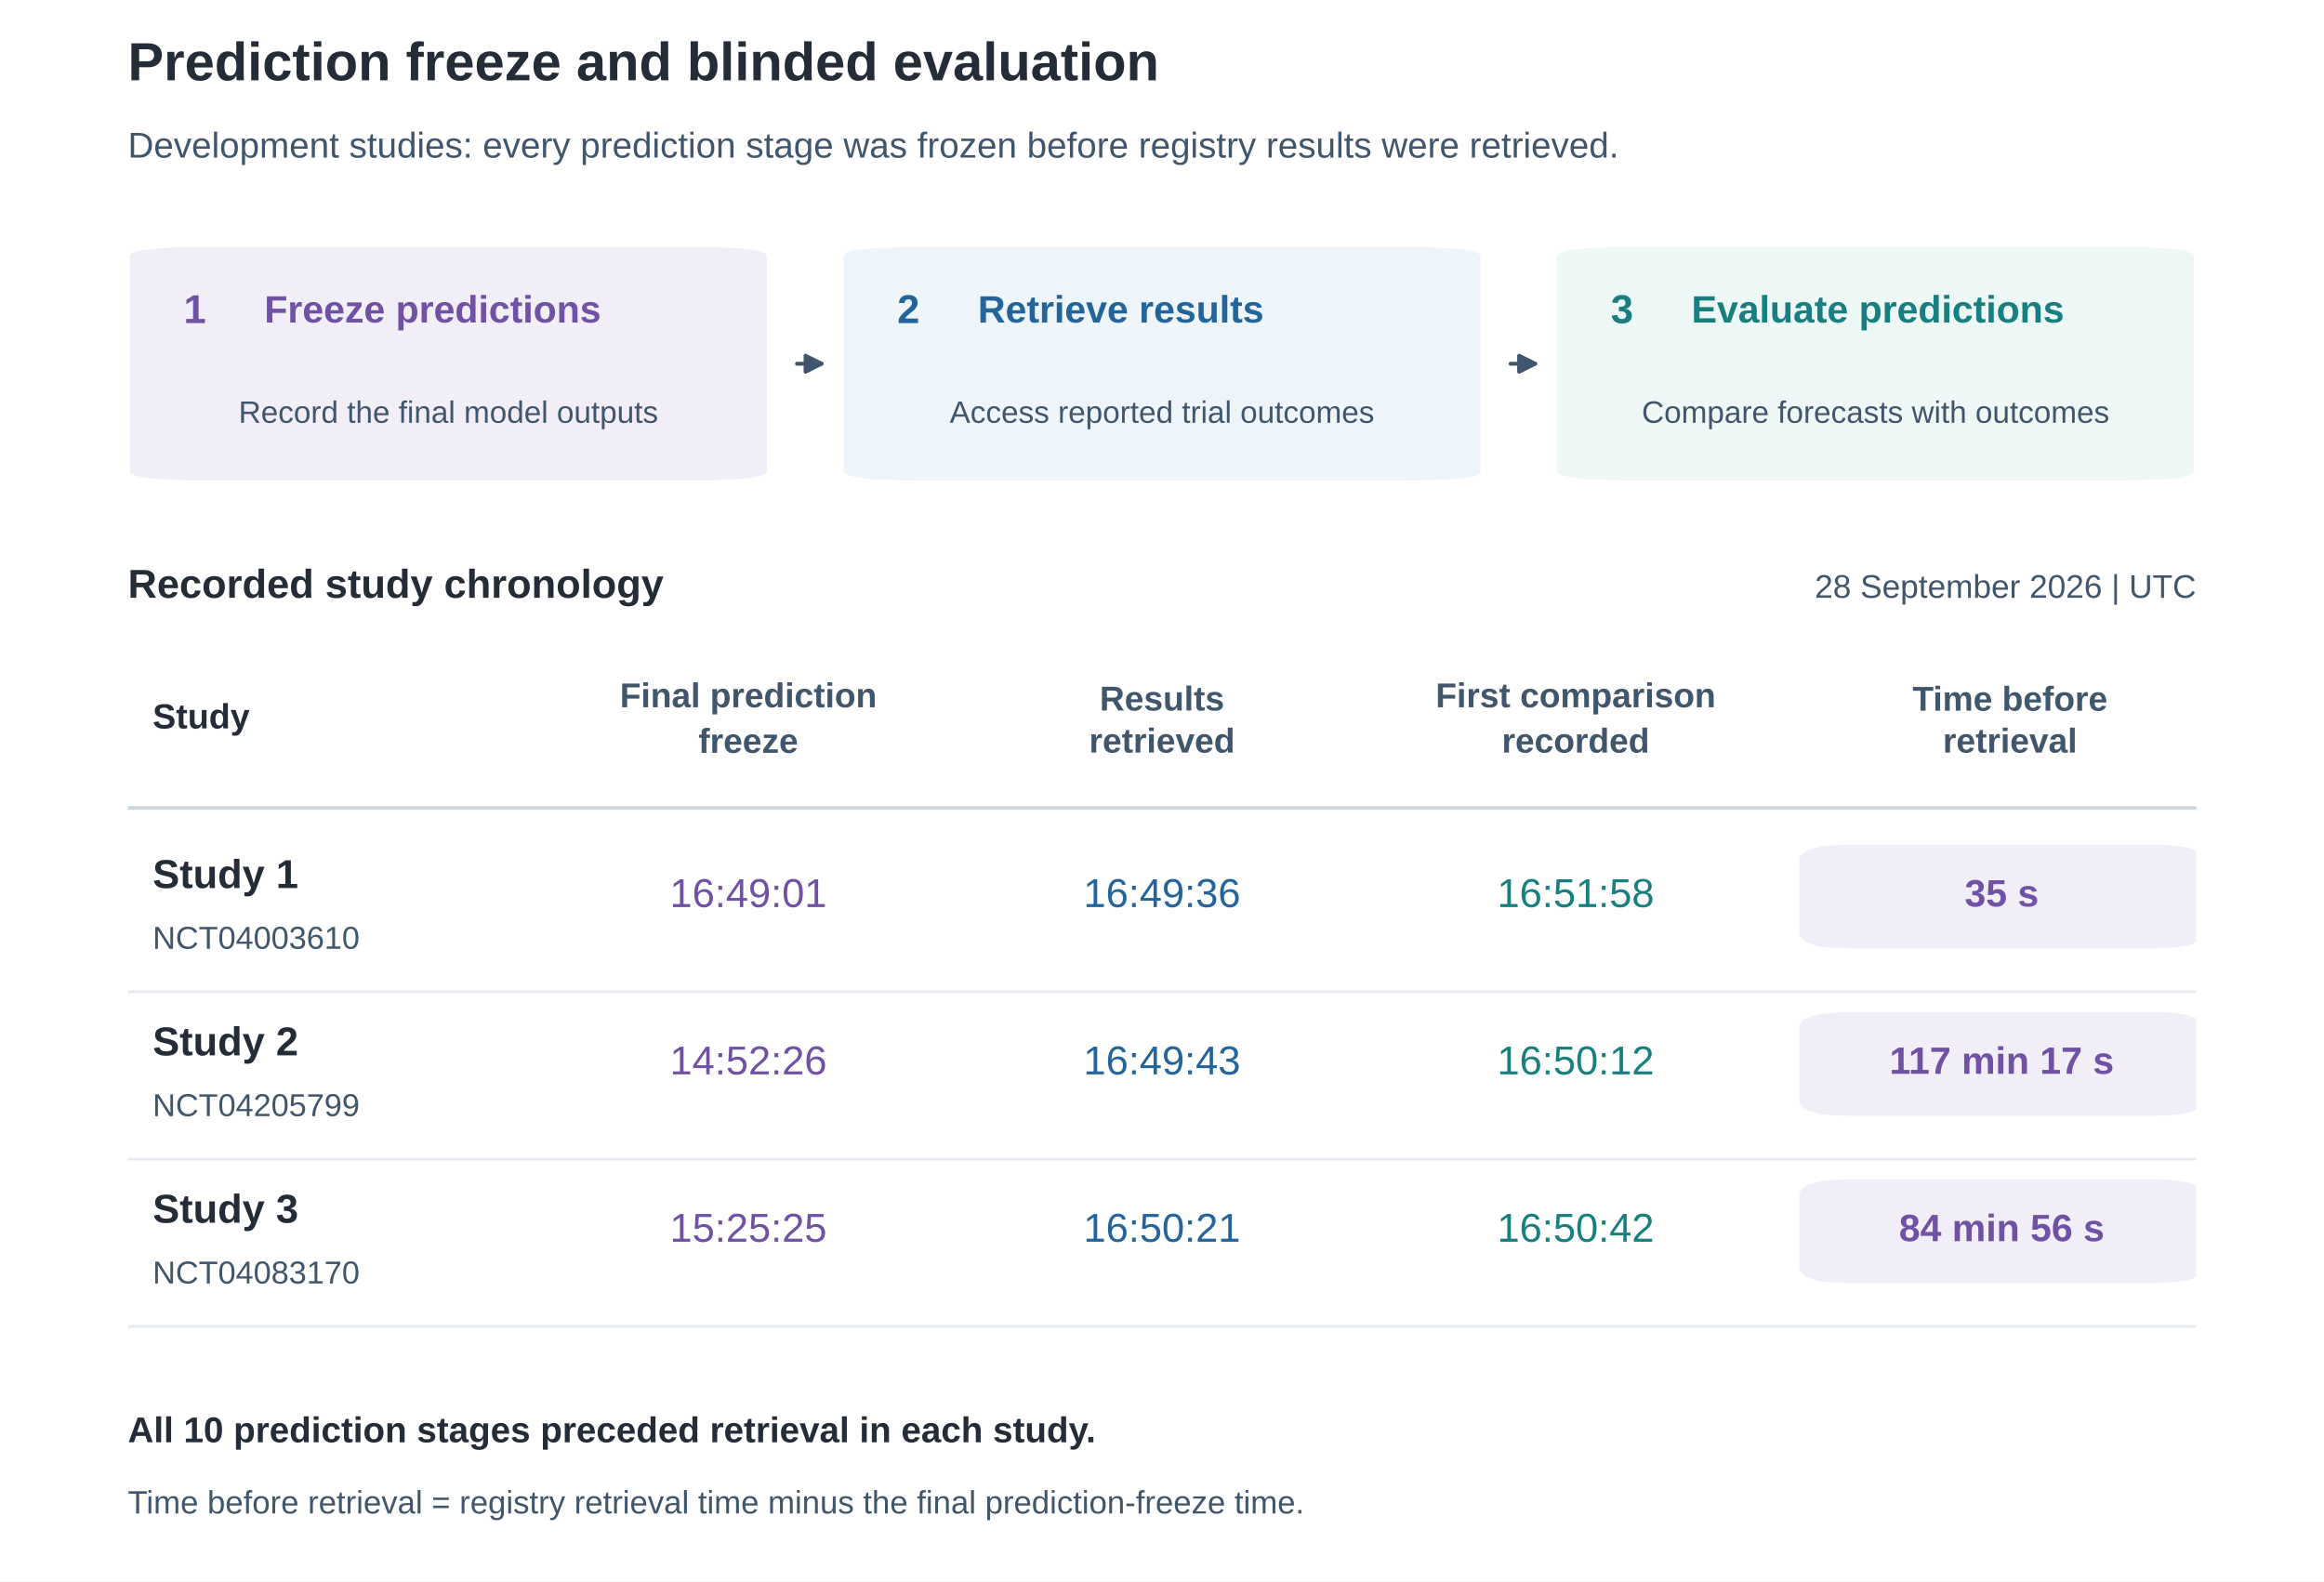
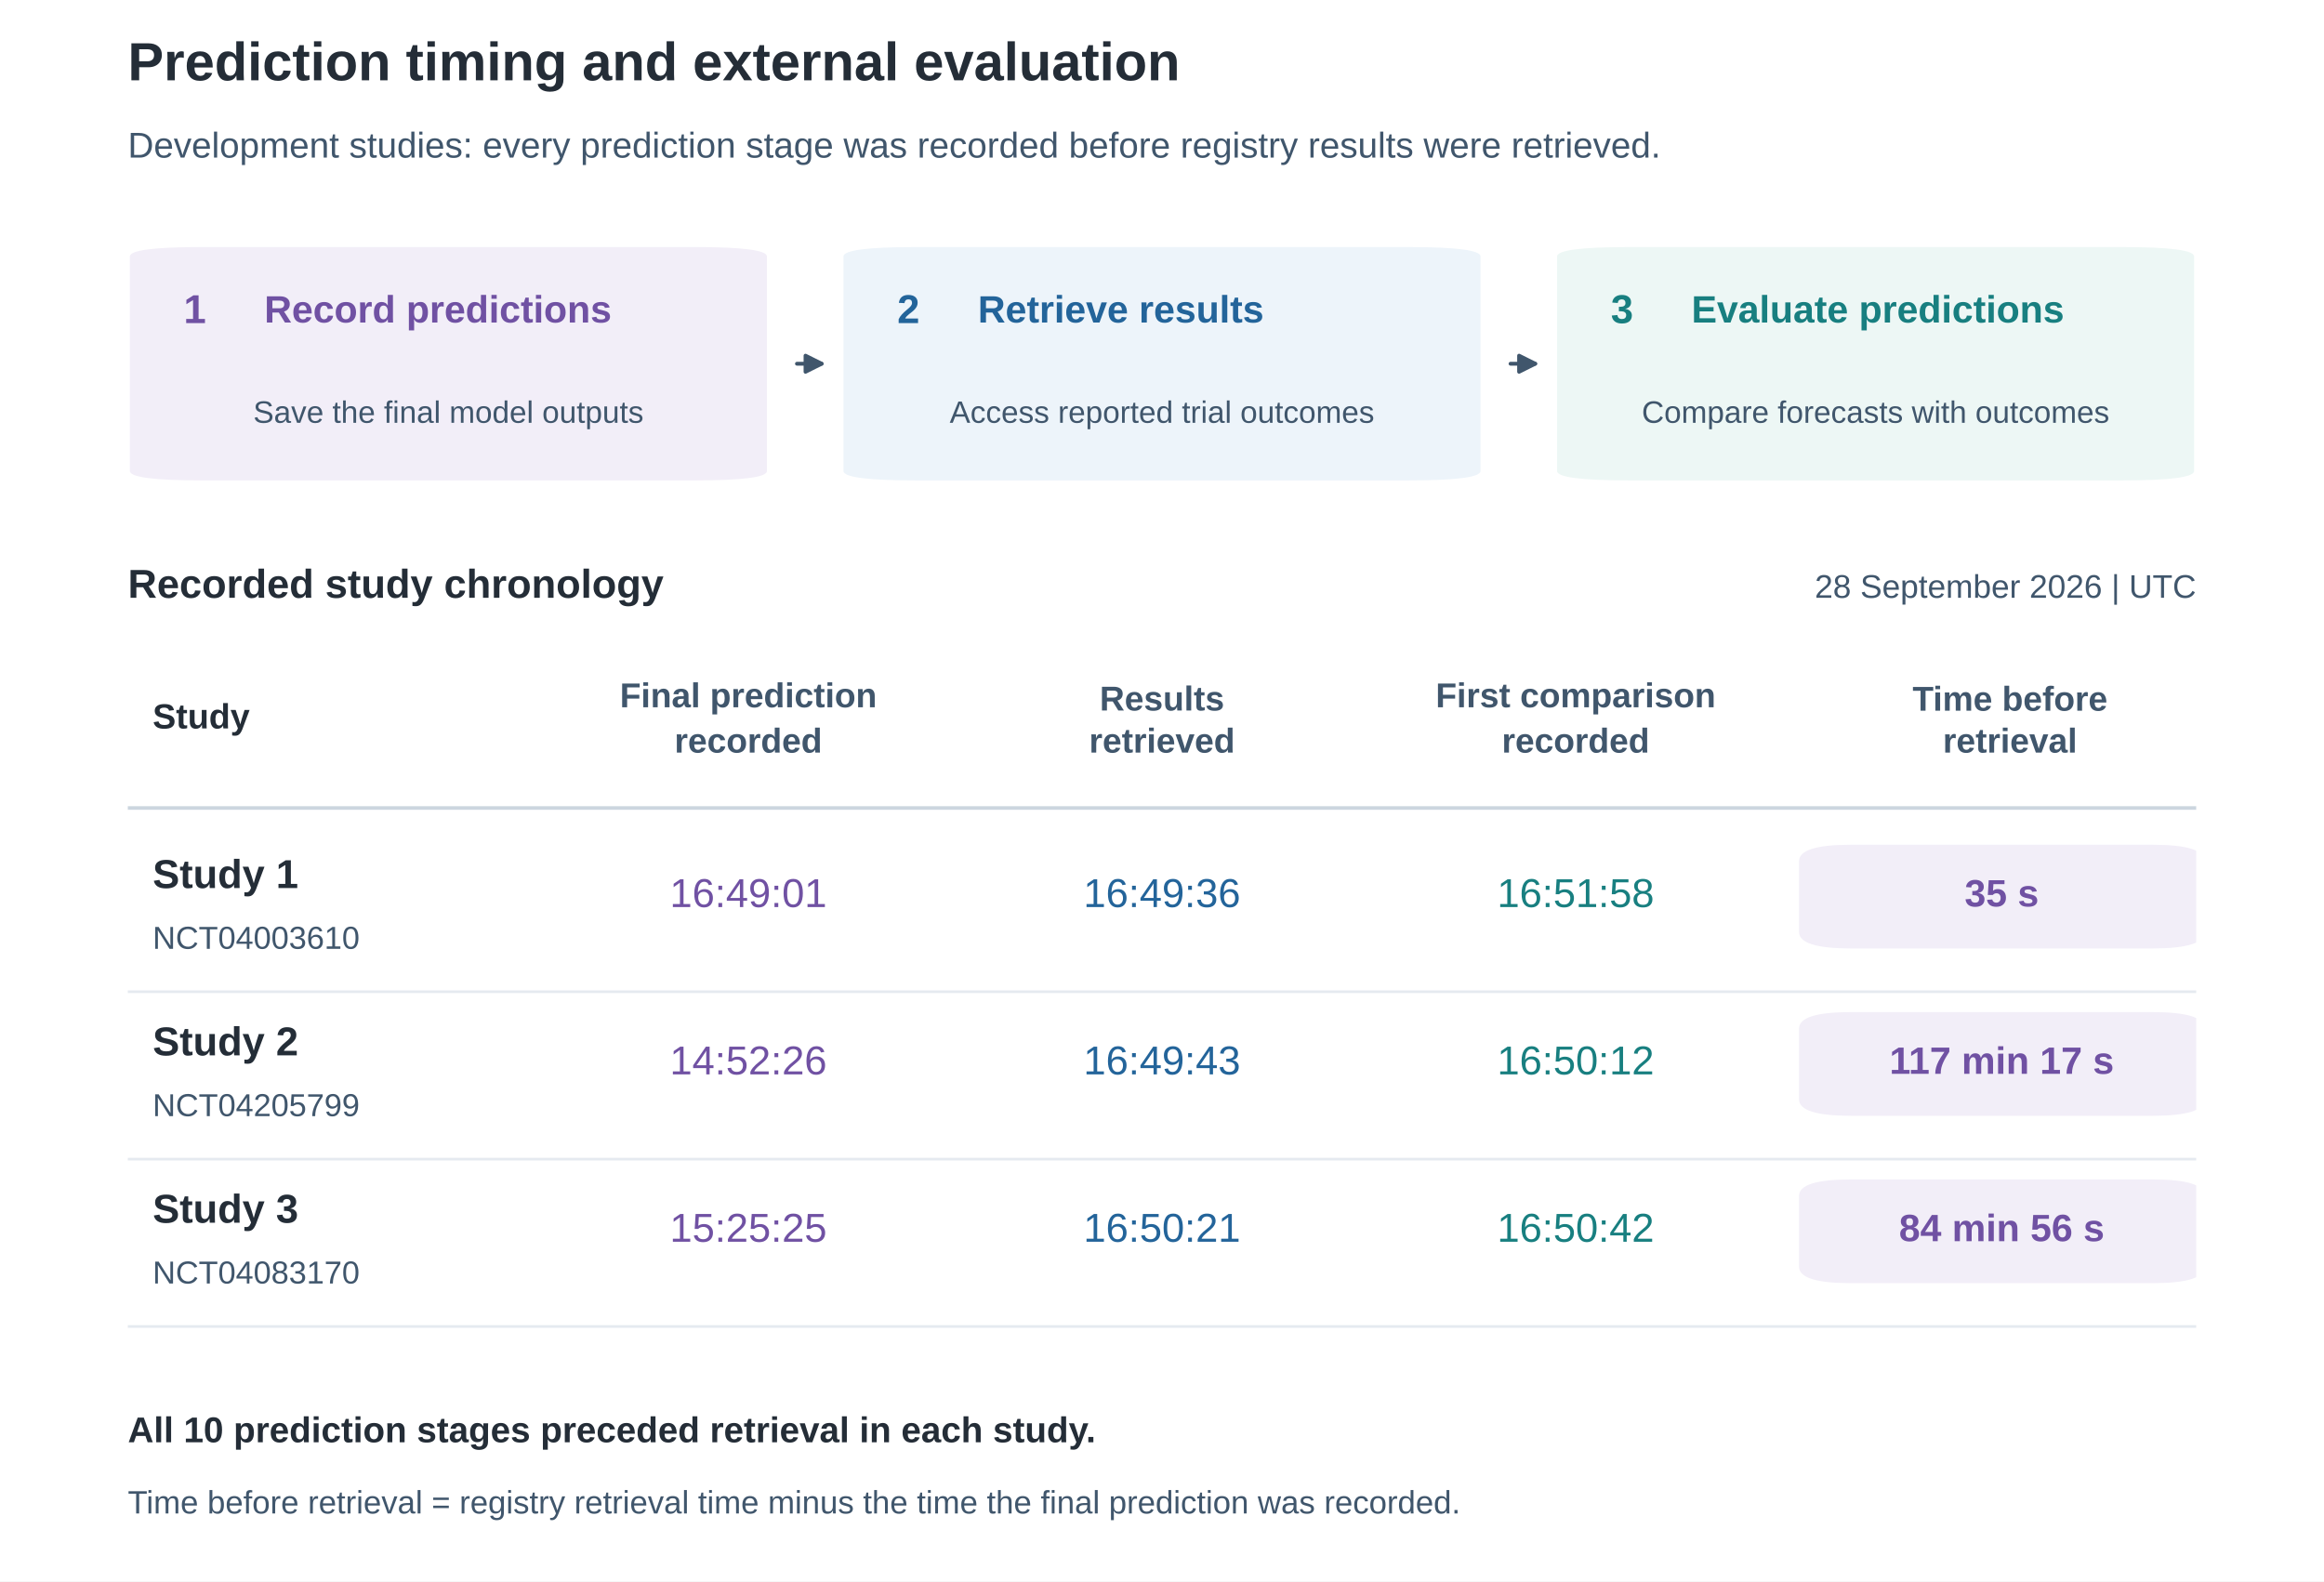
<svg xmlns="http://www.w3.org/2000/svg" width="518.4pt" height="352.8pt" viewBox="0 0 518.4 352.8" version="1.1">
  <defs>
    <style type="text/css">*{stroke-linejoin: round; stroke-linecap: butt}</style>
  </defs>
  <g id="figure_1">
    <g id="patch_1">
      <path d="M 0 352.8  L 518.4 352.8  L 518.4 0  L 0 0  z " style="fill: #ffffff" />
    </g>
    <g id="axes_1">
      <g id="patch_2">
-         <path d="M 45.122 107.174  L 154.929 107.174  Q 171.077 107.174 171.077 105.074  L 171.077 57.214  Q 171.077 55.114 154.929 55.114  L 45.122 55.114  Q 28.973 55.114 28.973 57.214  L 28.973 105.074  Q 28.973 107.174 45.122 107.174  z " clip-path="url(#p90261b2f14)" style="fill: #f2eef8" />
+         <path d="M 45.122 107.174  L 154.929 107.174  Q 171.077 107.174 171.077 105.074  L 171.077 57.214  Q 171.077 55.114 154.929 55.114  L 45.122 55.114  Q 28.973 55.114 28.973 57.214  L 28.973 105.074  Q 28.973 107.174 45.122 107.174  z " clip-path="url(#pcb7a8f58c5)" style="fill: #f2eef8" />
      </g>
      <g id="patch_3">
-         <path d="M 204.296 107.174  L 314.104 107.174  Q 330.252 107.174 330.252 105.074  L 330.252 57.214  Q 330.252 55.114 314.104 55.114  L 204.296 55.114  Q 188.148 55.114 188.148 57.214  L 188.148 105.074  Q 188.148 107.174 204.296 107.174  z " clip-path="url(#p90261b2f14)" style="fill: #edf4fa" />
+         <path d="M 204.296 107.174  L 314.104 107.174  Q 330.252 107.174 330.252 105.074  L 330.252 57.214  Q 330.252 55.114 314.104 55.114  L 204.296 55.114  Q 188.148 55.114 188.148 57.214  L 188.148 105.074  Q 188.148 107.174 204.296 107.174  z " clip-path="url(#pcb7a8f58c5)" style="fill: #edf4fa" />
      </g>
      <g id="patch_4">
-         <path d="M 363.471 107.174  L 473.278 107.174  Q 489.427 107.174 489.427 105.074  L 489.427 57.214  Q 489.427 55.114 473.278 55.114  L 363.471 55.114  Q 347.323 55.114 347.323 57.214  L 347.323 105.074  Q 347.323 107.174 363.471 107.174  z " clip-path="url(#p90261b2f14)" style="fill: #edf7f5" />
+         <path d="M 363.471 107.174  L 473.278 107.174  Q 489.427 107.174 489.427 105.074  L 489.427 57.214  Q 489.427 55.114 473.278 55.114  L 363.471 55.114  Q 347.323 55.114 347.323 57.214  L 347.323 105.074  Q 347.323 107.174 363.471 107.174  z " clip-path="url(#pcb7a8f58c5)" style="fill: #edf7f5" />
      </g>
      <g id="patch_5">
-         <path d="M 177.77 81.144  Q 180.999 81.144 183.279 81.144  " clip-path="url(#p90261b2f14)" style="fill: none; stroke: #40566c; stroke-width: 0.85; stroke-linecap: round" />
-         <path d="M 179.679 79.344  L 183.279 81.144  L 179.679 82.944  z " clip-path="url(#p90261b2f14)" style="fill: #40566c; stroke: #40566c; stroke-width: 0.85; stroke-linecap: round" />
+         <path d="M 177.77 81.144  Q 180.999 81.144 183.279 81.144  " clip-path="url(#pcb7a8f58c5)" style="fill: none; stroke: #40566c; stroke-width: 0.85; stroke-linecap: round" />
+         <path d="M 179.679 79.344  L 183.279 81.144  L 179.679 82.944  z " clip-path="url(#pcb7a8f58c5)" style="fill: #40566c; stroke: #40566c; stroke-width: 0.85; stroke-linecap: round" />
      </g>
      <g id="patch_6">
-         <path d="M 336.945 81.144  Q 340.174 81.144 342.453 81.144  " clip-path="url(#p90261b2f14)" style="fill: none; stroke: #40566c; stroke-width: 0.85; stroke-linecap: round" />
-         <path d="M 338.853 79.344  L 342.453 81.144  L 338.853 82.944  z " clip-path="url(#p90261b2f14)" style="fill: #40566c; stroke: #40566c; stroke-width: 0.85; stroke-linecap: round" />
+         <path d="M 336.945 81.144  Q 340.174 81.144 342.453 81.144  " clip-path="url(#pcb7a8f58c5)" style="fill: none; stroke: #40566c; stroke-width: 0.85; stroke-linecap: round" />
+         <path d="M 338.853 79.344  L 342.453 81.144  L 338.853 82.944  z " clip-path="url(#pcb7a8f58c5)" style="fill: #40566c; stroke: #40566c; stroke-width: 0.85; stroke-linecap: round" />
      </g>
      <g id="text_1">
        <text style="font-weight: 700; font-size: 9px; font-family: 'Arial', 'DejaVu Sans', sans-serif; text-anchor: start; fill: #7051a3" x="40.969" y="72.078" transform="rotate(-0 40.96915 72.07766)">1</text>
      </g>
      <g id="text_2">
-         <text style="font-weight: 700; font-size: 8.5px; font-family: 'Arial', 'DejaVu Sans', sans-serif; text-anchor: start; fill: #7051a3" x="58.963" y="71.948" transform="rotate(-0 58.96282 71.94827)">Freeze predictions</text>
+         <text style="font-weight: 700; font-size: 8.5px; font-family: 'Arial', 'DejaVu Sans', sans-serif; text-anchor: start; fill: #7051a3" x="58.963" y="71.948" transform="rotate(-0 58.96282 71.94827)">Record predictions</text>
      </g>
      <g id="text_3">
-         <text style="font-size: 6.9px; font-family: 'Arial', 'DejaVu Sans', sans-serif; text-anchor: middle; fill: #40566c" x="100.025" y="94.325" transform="rotate(-0 100.0253 94.32509)">Record the final model outputs</text>
+         <text style="font-size: 6.9px; font-family: 'Arial', 'DejaVu Sans', sans-serif; text-anchor: middle; fill: #40566c" x="100.025" y="94.325" transform="rotate(-0 100.0253 94.32509)">Save the final model outputs</text>
      </g>
      <g id="text_4">
        <text style="font-weight: 700; font-size: 9px; font-family: 'Arial', 'DejaVu Sans', sans-serif; text-anchor: start; fill: #23649a" x="200.144" y="72.078" transform="rotate(-0 200.1439 72.07766)">2</text>
      </g>
      <g id="text_5">
        <text style="font-weight: 700; font-size: 8.5px; font-family: 'Arial', 'DejaVu Sans', sans-serif; text-anchor: start; fill: #23649a" x="218.138" y="71.948" transform="rotate(-0 218.1375 71.94827)">Retrieve results</text>
      </g>
      <g id="text_6">
        <text style="font-size: 6.9px; font-family: 'Arial', 'DejaVu Sans', sans-serif; text-anchor: middle; fill: #40566c" x="259.2" y="94.325" transform="rotate(-0 259.2 94.32509)">Access reported trial outcomes</text>
      </g>
      <g id="text_7">
        <text style="font-weight: 700; font-size: 9px; font-family: 'Arial', 'DejaVu Sans', sans-serif; text-anchor: start; fill: #187f80" x="359.319" y="72.078" transform="rotate(-0 359.3186 72.07766)">3</text>
      </g>
      <g id="text_8">
        <text style="font-weight: 700; font-size: 8.5px; font-family: 'Arial', 'DejaVu Sans', sans-serif; text-anchor: start; fill: #187f80" x="377.312" y="71.948" transform="rotate(-0 377.3123 71.94827)">Evaluate predictions</text>
      </g>
      <g id="text_9">
        <text style="font-size: 6.9px; font-family: 'Arial', 'DejaVu Sans', sans-serif; text-anchor: middle; fill: #40566c" x="418.375" y="94.325" transform="rotate(-0 418.3747 94.32509)">Compare forecasts with outcomes</text>
      </g>
    </g>
    <g id="axes_2">
      <g id="patch_7">
-         <path d="M 412.838 211.587  L 480.199 211.587  Q 491.734 211.587 491.734 207.926  L 491.734 192.114  Q 491.734 188.453 480.199 188.453  L 412.838 188.453  Q 401.304 188.453 401.304 192.114  L 401.304 207.926  Q 401.304 211.587 412.838 211.587  z " clip-path="url(#pf920d0ca78)" style="fill: #f2eef8" />
+         <path d="M 412.838 211.587  L 480.199 211.587  Q 491.734 211.587 491.734 207.926  L 491.734 192.114  Q 491.734 188.453 480.199 188.453  L 412.838 188.453  Q 401.304 188.453 401.304 192.114  L 401.304 207.926  Q 401.304 211.587 412.838 211.587  z " clip-path="url(#p8a574bcd42)" style="fill: #f2eef8" />
      </g>
      <g id="patch_8">
-         <path d="M 412.838 248.922  L 480.199 248.922  Q 491.734 248.922 491.734 245.261  L 491.734 229.449  Q 491.734 225.788 480.199 225.788  L 412.838 225.788  Q 401.304 225.788 401.304 229.449  L 401.304 245.261  Q 401.304 248.922 412.838 248.922  z " clip-path="url(#pf920d0ca78)" style="fill: #f2eef8" />
+         <path d="M 412.838 248.922  L 480.199 248.922  Q 491.734 248.922 491.734 245.261  L 491.734 229.449  Q 491.734 225.788 480.199 225.788  L 412.838 225.788  Q 401.304 225.788 401.304 229.449  L 401.304 245.261  Q 401.304 248.922 412.838 248.922  z " clip-path="url(#p8a574bcd42)" style="fill: #f2eef8" />
      </g>
      <g id="patch_9">
-         <path d="M 412.838 286.257  L 480.199 286.257  Q 491.734 286.257 491.734 282.596  L 491.734 266.784  Q 491.734 263.124 480.199 263.124  L 412.838 263.124  Q 401.304 263.124 401.304 266.784  L 401.304 282.596  Q 401.304 286.257 412.838 286.257  z " clip-path="url(#pf920d0ca78)" style="fill: #f2eef8" />
+         <path d="M 412.838 286.257  L 480.199 286.257  Q 491.734 286.257 491.734 282.596  L 491.734 266.784  Q 491.734 263.124 480.199 263.124  L 412.838 263.124  Q 401.304 263.124 401.304 266.784  L 401.304 282.596  Q 401.304 286.257 412.838 286.257  z " clip-path="url(#p8a574bcd42)" style="fill: #f2eef8" />
      </g>
      <g id="line2d_1">
-         <path d="M 28.512 180.254  L 489.888 180.254  " clip-path="url(#pf920d0ca78)" style="fill: none; stroke: #ccd6df; stroke-width: 0.8; stroke-linecap: square" />
+         <path d="M 28.512 180.254  L 489.888 180.254  " clip-path="url(#p8a574bcd42)" style="fill: none; stroke: #ccd6df; stroke-width: 0.8; stroke-linecap: square" />
      </g>
      <g id="line2d_2">
-         <path d="M 28.512 221.25  L 489.888 221.25  " clip-path="url(#pf920d0ca78)" style="fill: none; stroke: #e5eaf0; stroke-width: 0.6; stroke-linecap: square" />
+         <path d="M 28.512 221.25  L 489.888 221.25  " clip-path="url(#p8a574bcd42)" style="fill: none; stroke: #e5eaf0; stroke-width: 0.6; stroke-linecap: square" />
      </g>
      <g id="line2d_3">
-         <path d="M 28.512 258.585  L 489.888 258.585  " clip-path="url(#pf920d0ca78)" style="fill: none; stroke: #e5eaf0; stroke-width: 0.6; stroke-linecap: square" />
+         <path d="M 28.512 258.585  L 489.888 258.585  " clip-path="url(#p8a574bcd42)" style="fill: none; stroke: #e5eaf0; stroke-width: 0.6; stroke-linecap: square" />
      </g>
      <g id="line2d_4">
-         <path d="M 28.512 295.92  L 489.888 295.92  " clip-path="url(#pf920d0ca78)" style="fill: none; stroke: #e5eaf0; stroke-width: 0.6; stroke-linecap: square" />
+         <path d="M 28.512 295.92  L 489.888 295.92  " clip-path="url(#p8a574bcd42)" style="fill: none; stroke: #e5eaf0; stroke-width: 0.6; stroke-linecap: square" />
      </g>
      <g id="text_10">
        <text style="font-weight: 700; font-size: 7.8px; font-family: 'Arial', 'DejaVu Sans', sans-serif; text-anchor: start; fill: #242d37" x="34.049" y="162.507" transform="rotate(-0 34.04851 162.5072)">Study</text>
      </g>
      <g id="text_11">
        <text style="font-weight: 700; font-size: 7.7px; font-family: 'Arial', 'DejaVu Sans', sans-serif; fill: #40566c" transform="translate(138.2646 157.7876)">Final prediction</text>
-         <text style="font-weight: 700; font-size: 7.7px; font-family: 'Arial', 'DejaVu Sans', sans-serif; fill: #40566c" transform="translate(155.7965 167.9434)">freeze</text>
+         <text style="font-weight: 700; font-size: 7.7px; font-family: 'Arial', 'DejaVu Sans', sans-serif; fill: #40566c" transform="translate(150.4504 167.8964)">recorded</text>
      </g>
      <g id="text_12">
        <text style="font-weight: 700; font-size: 7.7px; font-family: 'Arial', 'DejaVu Sans', sans-serif; fill: #40566c" transform="translate(245.2937 158.5023)">Results</text>
        <text style="font-weight: 700; font-size: 7.7px; font-family: 'Arial', 'DejaVu Sans', sans-serif; fill: #40566c" transform="translate(242.9362 167.8964)">retrieved</text>
      </g>
      <g id="text_13">
        <text style="font-weight: 700; font-size: 7.7px; font-family: 'Arial', 'DejaVu Sans', sans-serif; fill: #40566c" transform="translate(320.2427 157.7876)">First comparison</text>
        <text style="font-weight: 700; font-size: 7.7px; font-family: 'Arial', 'DejaVu Sans', sans-serif; fill: #40566c" transform="translate(335.0008 167.8964)">recorded</text>
      </g>
      <g id="text_14">
        <text style="font-weight: 700; font-size: 7.7px; font-family: 'Arial', 'DejaVu Sans', sans-serif; fill: #40566c" transform="translate(426.6135 158.5492)">Time before</text>
        <text style="font-weight: 700; font-size: 7.7px; font-family: 'Arial', 'DejaVu Sans', sans-serif; fill: #40566c" transform="translate(433.3822 167.8964)">retrieval</text>
      </g>
      <g id="text_15">
        <text style="font-weight: 700; font-size: 9px; font-family: 'Arial', 'DejaVu Sans', sans-serif; text-anchor: start; fill: #242d37" x="34.049" y="198.103" transform="rotate(-0 34.04851 198.103)">Study 1</text>
      </g>
      <g id="text_16">
        <text style="font-size: 7.1px; font-family: 'Arial', 'DejaVu Sans', sans-serif; text-anchor: start; fill: #40566c" x="34.049" y="211.667" transform="rotate(-0 34.04851 211.667)">NCT04003610</text>
      </g>
      <g id="text_17">
        <text style="font-size: 9px; font-family: 'Arial', 'DejaVu Sans', sans-serif; text-anchor: middle; fill: #7051a3" x="166.925" y="202.349" transform="rotate(-0 166.9248 202.3491)">16:49:01</text>
      </g>
      <g id="text_18">
        <text style="font-size: 9px; font-family: 'Arial', 'DejaVu Sans', sans-serif; text-anchor: middle; fill: #23649a" x="259.2" y="202.349" transform="rotate(-0 259.2 202.3491)">16:49:36</text>
      </g>
      <g id="text_19">
        <text style="font-size: 9px; font-family: 'Arial', 'DejaVu Sans', sans-serif; text-anchor: middle; fill: #187f80" x="351.475" y="202.349" transform="rotate(-0 351.4752 202.3491)">16:51:58</text>
      </g>
      <g id="text_20">
        <text style="font-weight: 700; font-size: 8.5px; font-family: 'Arial', 'DejaVu Sans', sans-serif; text-anchor: middle; fill: #7051a3" x="446.519" y="202.22" transform="rotate(-0 446.5187 202.2197)">35 s</text>
      </g>
      <g id="text_21">
        <text style="font-weight: 700; font-size: 9px; font-family: 'Arial', 'DejaVu Sans', sans-serif; text-anchor: start; fill: #242d37" x="34.049" y="235.438" transform="rotate(-0 34.04851 235.4381)">Study 2</text>
      </g>
      <g id="text_22">
        <text style="font-size: 7.1px; font-family: 'Arial', 'DejaVu Sans', sans-serif; text-anchor: start; fill: #40566c" x="34.049" y="249.002" transform="rotate(-0 34.04851 249.002)">NCT04205799</text>
      </g>
      <g id="text_23">
        <text style="font-size: 9px; font-family: 'Arial', 'DejaVu Sans', sans-serif; text-anchor: middle; fill: #7051a3" x="166.925" y="239.684" transform="rotate(-0 166.9248 239.6841)">14:52:26</text>
      </g>
      <g id="text_24">
        <text style="font-size: 9px; font-family: 'Arial', 'DejaVu Sans', sans-serif; text-anchor: middle; fill: #23649a" x="259.2" y="239.684" transform="rotate(-0 259.2 239.6841)">16:49:43</text>
      </g>
      <g id="text_25">
        <text style="font-size: 9px; font-family: 'Arial', 'DejaVu Sans', sans-serif; text-anchor: middle; fill: #187f80" x="351.475" y="239.684" transform="rotate(-0 351.4752 239.6841)">16:50:12</text>
      </g>
      <g id="text_26">
        <text style="font-weight: 700; font-size: 8.5px; font-family: 'Arial', 'DejaVu Sans', sans-serif; text-anchor: middle; fill: #7051a3" x="446.519" y="239.555" transform="rotate(-0 446.5187 239.5547)">117 min 17 s</text>
      </g>
      <g id="text_27">
        <text style="font-weight: 700; font-size: 9px; font-family: 'Arial', 'DejaVu Sans', sans-serif; text-anchor: start; fill: #242d37" x="34.049" y="272.773" transform="rotate(-0 34.04851 272.7731)">Study 3</text>
      </g>
      <g id="text_28">
        <text style="font-size: 7.1px; font-family: 'Arial', 'DejaVu Sans', sans-serif; text-anchor: start; fill: #40566c" x="34.049" y="286.337" transform="rotate(-0 34.04851 286.3371)">NCT04083170</text>
      </g>
      <g id="text_29">
        <text style="font-size: 9px; font-family: 'Arial', 'DejaVu Sans', sans-serif; text-anchor: middle; fill: #7051a3" x="166.925" y="277.019" transform="rotate(-0 166.9248 277.0192)">15:25:25</text>
      </g>
      <g id="text_30">
        <text style="font-size: 9px; font-family: 'Arial', 'DejaVu Sans', sans-serif; text-anchor: middle; fill: #23649a" x="259.2" y="277.019" transform="rotate(-0 259.2 277.0192)">16:50:21</text>
      </g>
      <g id="text_31">
        <text style="font-size: 9px; font-family: 'Arial', 'DejaVu Sans', sans-serif; text-anchor: middle; fill: #187f80" x="351.475" y="277.019" transform="rotate(-0 351.4752 277.0192)">16:50:42</text>
      </g>
      <g id="text_32">
        <text style="font-weight: 700; font-size: 8.5px; font-family: 'Arial', 'DejaVu Sans', sans-serif; text-anchor: middle; fill: #7051a3" x="446.519" y="276.89" transform="rotate(-0 446.5187 276.8898)">84 min 56 s</text>
      </g>
    </g>
    <g id="text_33">
-       <text style="font-weight: 700; font-size: 12px; font-family: 'Arial', 'DejaVu Sans', sans-serif; text-anchor: start; fill: #242d37" x="28.512" y="17.909" transform="rotate(-0 28.512 17.90913)">Prediction freeze and blinded evaluation</text>
+       <text style="font-weight: 700; font-size: 12px; font-family: 'Arial', 'DejaVu Sans', sans-serif; text-anchor: start; fill: #242d37" x="28.512" y="17.909" transform="rotate(-0 28.512 17.90913)">Prediction timing and external evaluation</text>
    </g>
    <g id="text_34">
-       <text style="font-size: 8px; font-family: 'Arial', 'DejaVu Sans', sans-serif; text-anchor: start; fill: #40566c" x="28.512" y="35.157" transform="rotate(-0 28.512 35.15702)">Development studies: every prediction stage was frozen before registry results were retrieved.</text>
+       <text style="font-size: 8px; font-family: 'Arial', 'DejaVu Sans', sans-serif; text-anchor: start; fill: #40566c" x="28.512" y="35.157" transform="rotate(-0 28.512 35.15702)">Development studies: every prediction stage was recorded before registry results were retrieved.</text>
    </g>
    <g id="text_35">
      <text style="font-weight: 700; font-size: 9px; font-family: 'Arial', 'DejaVu Sans', sans-serif; text-anchor: start; fill: #242d37" x="28.512" y="133.358" transform="rotate(-0 28.512 133.3584)">Recorded study chronology</text>
    </g>
    <g id="text_36">
      <text style="font-size: 7.3px; font-family: 'Arial', 'DejaVu Sans', sans-serif; text-anchor: end; fill: #40566c" x="489.888" y="133.358" transform="rotate(-0 489.888 133.3584)">28 September 2026 | UTC</text>
    </g>
    <g id="text_37">
      <text style="font-weight: 700; font-size: 8px; font-family: 'Arial', 'DejaVu Sans', sans-serif; text-anchor: start; fill: #242d37" x="28.512" y="321.754" transform="rotate(-0 28.512 321.7536)">All 10 prediction stages preceded retrieval in each study.</text>
    </g>
    <g id="text_38">
-       <text style="font-size: 7.2px; font-family: 'Arial', 'DejaVu Sans', sans-serif; text-anchor: start; fill: #40566c" x="28.512" y="337.63" transform="rotate(-0 28.512 337.6296)">Time before retrieval = registry retrieval time minus the final prediction-freeze time.</text>
+       <text style="font-size: 7.2px; font-family: 'Arial', 'DejaVu Sans', sans-serif; text-anchor: start; fill: #40566c" x="28.512" y="337.63" transform="rotate(-0 28.512 337.6296)">Time before retrieval = registry retrieval time minus the time the final prediction was recorded.</text>
    </g>
  </g>
  <defs>
-     <clipPath id="p90261b2f14">
+     <clipPath id="pcb7a8f58c5">
      <rect x="28.512" y="51.156" width="461.376" height="59.976" />
    </clipPath>
-     <clipPath id="pf920d0ca78">
+     <clipPath id="p8a574bcd42">
      <rect x="28.512" y="151.704" width="461.376" height="146.412" />
    </clipPath>
  </defs>
</svg>
